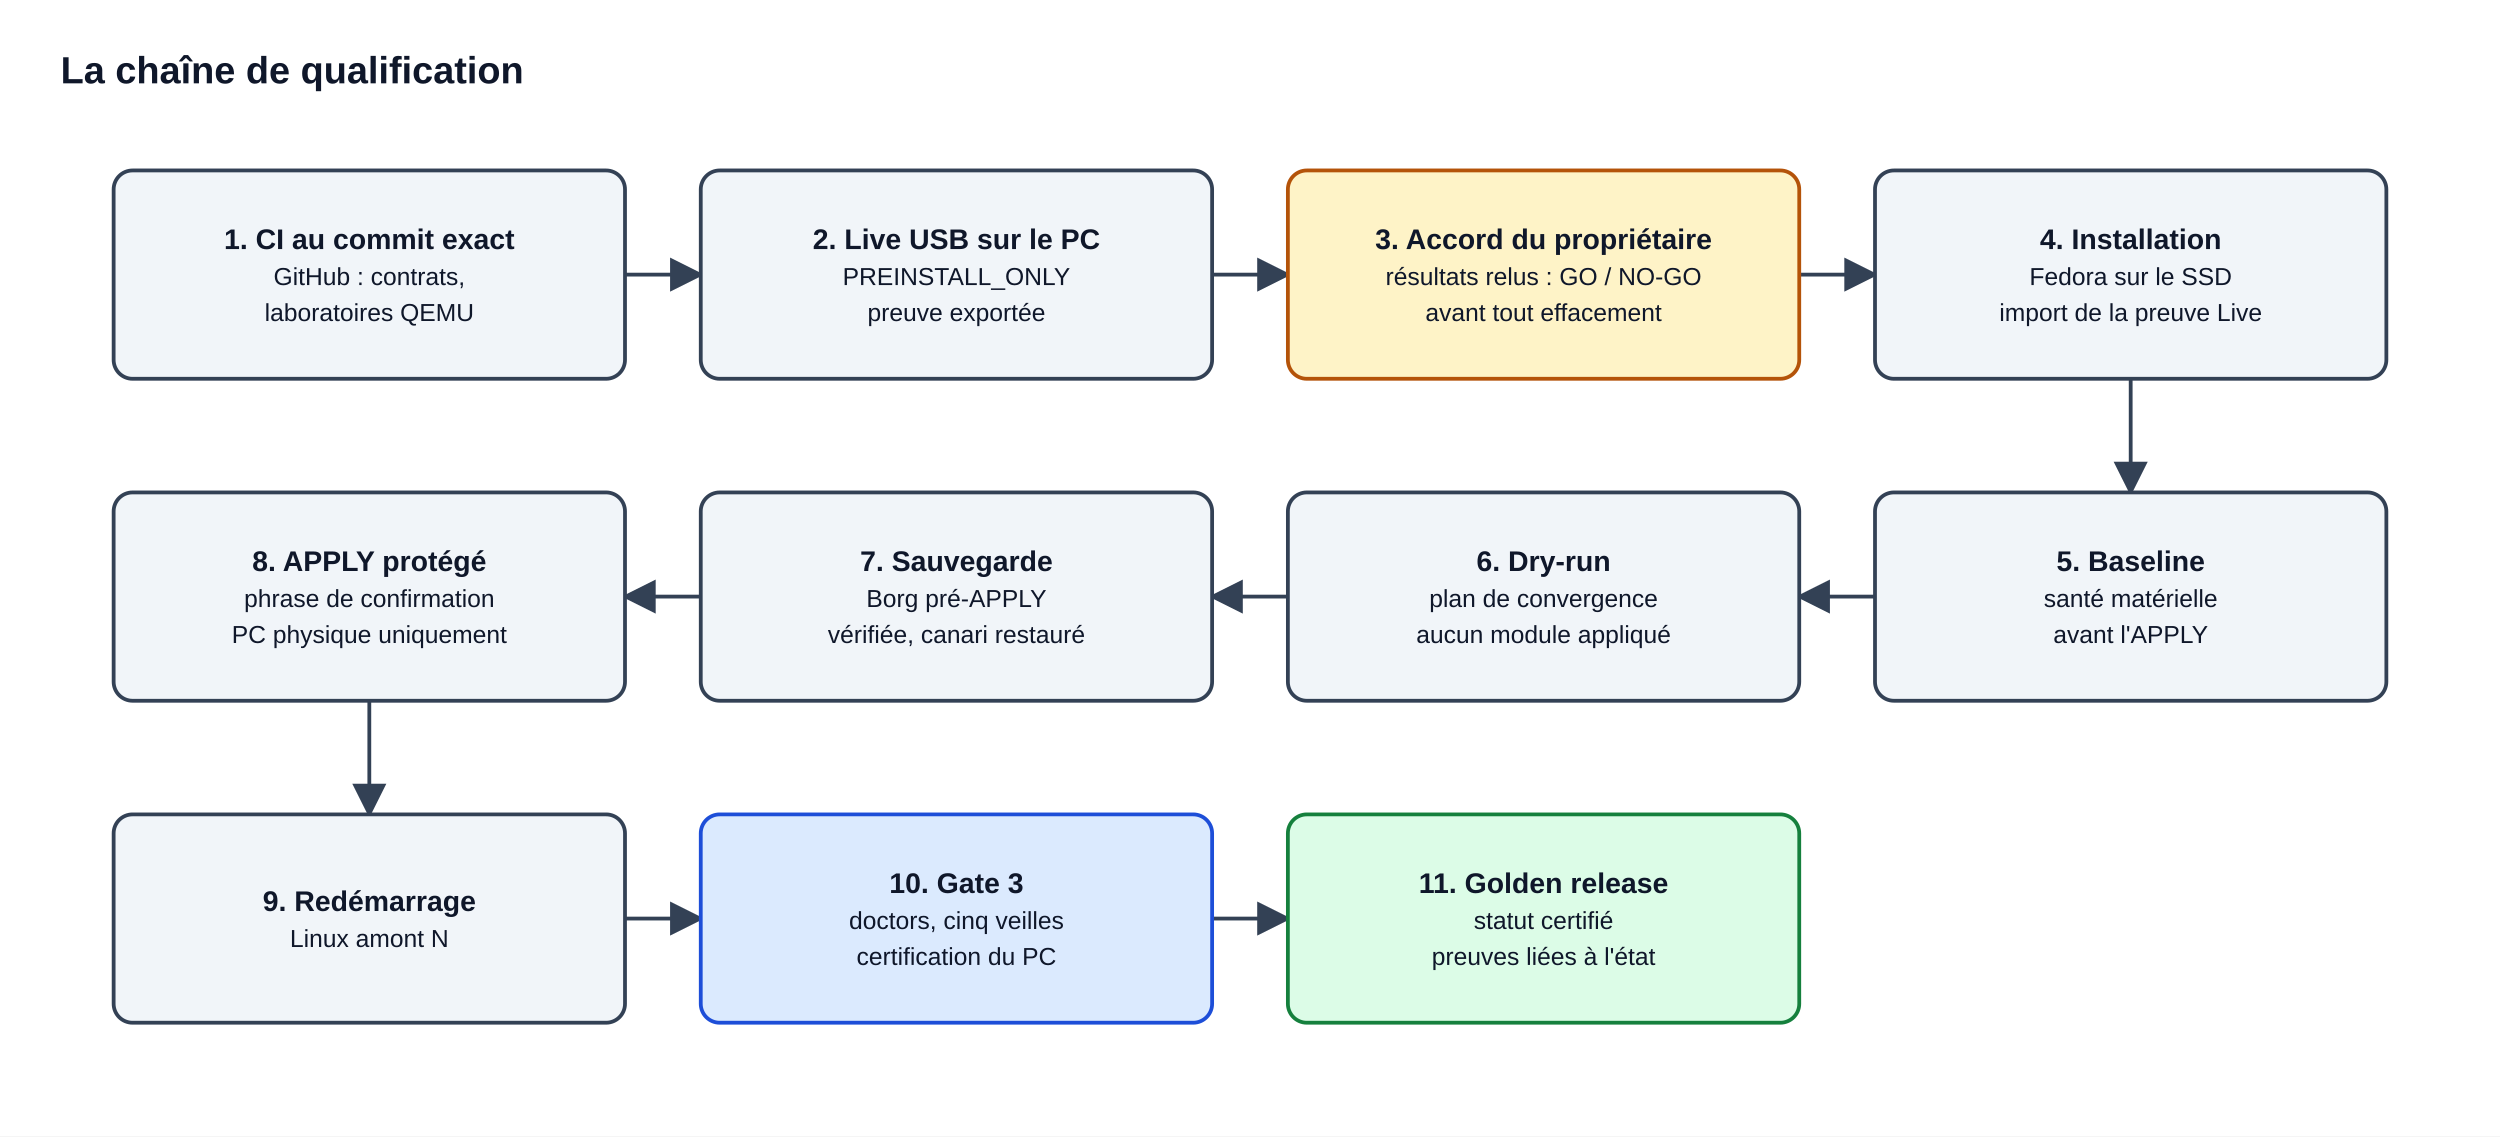
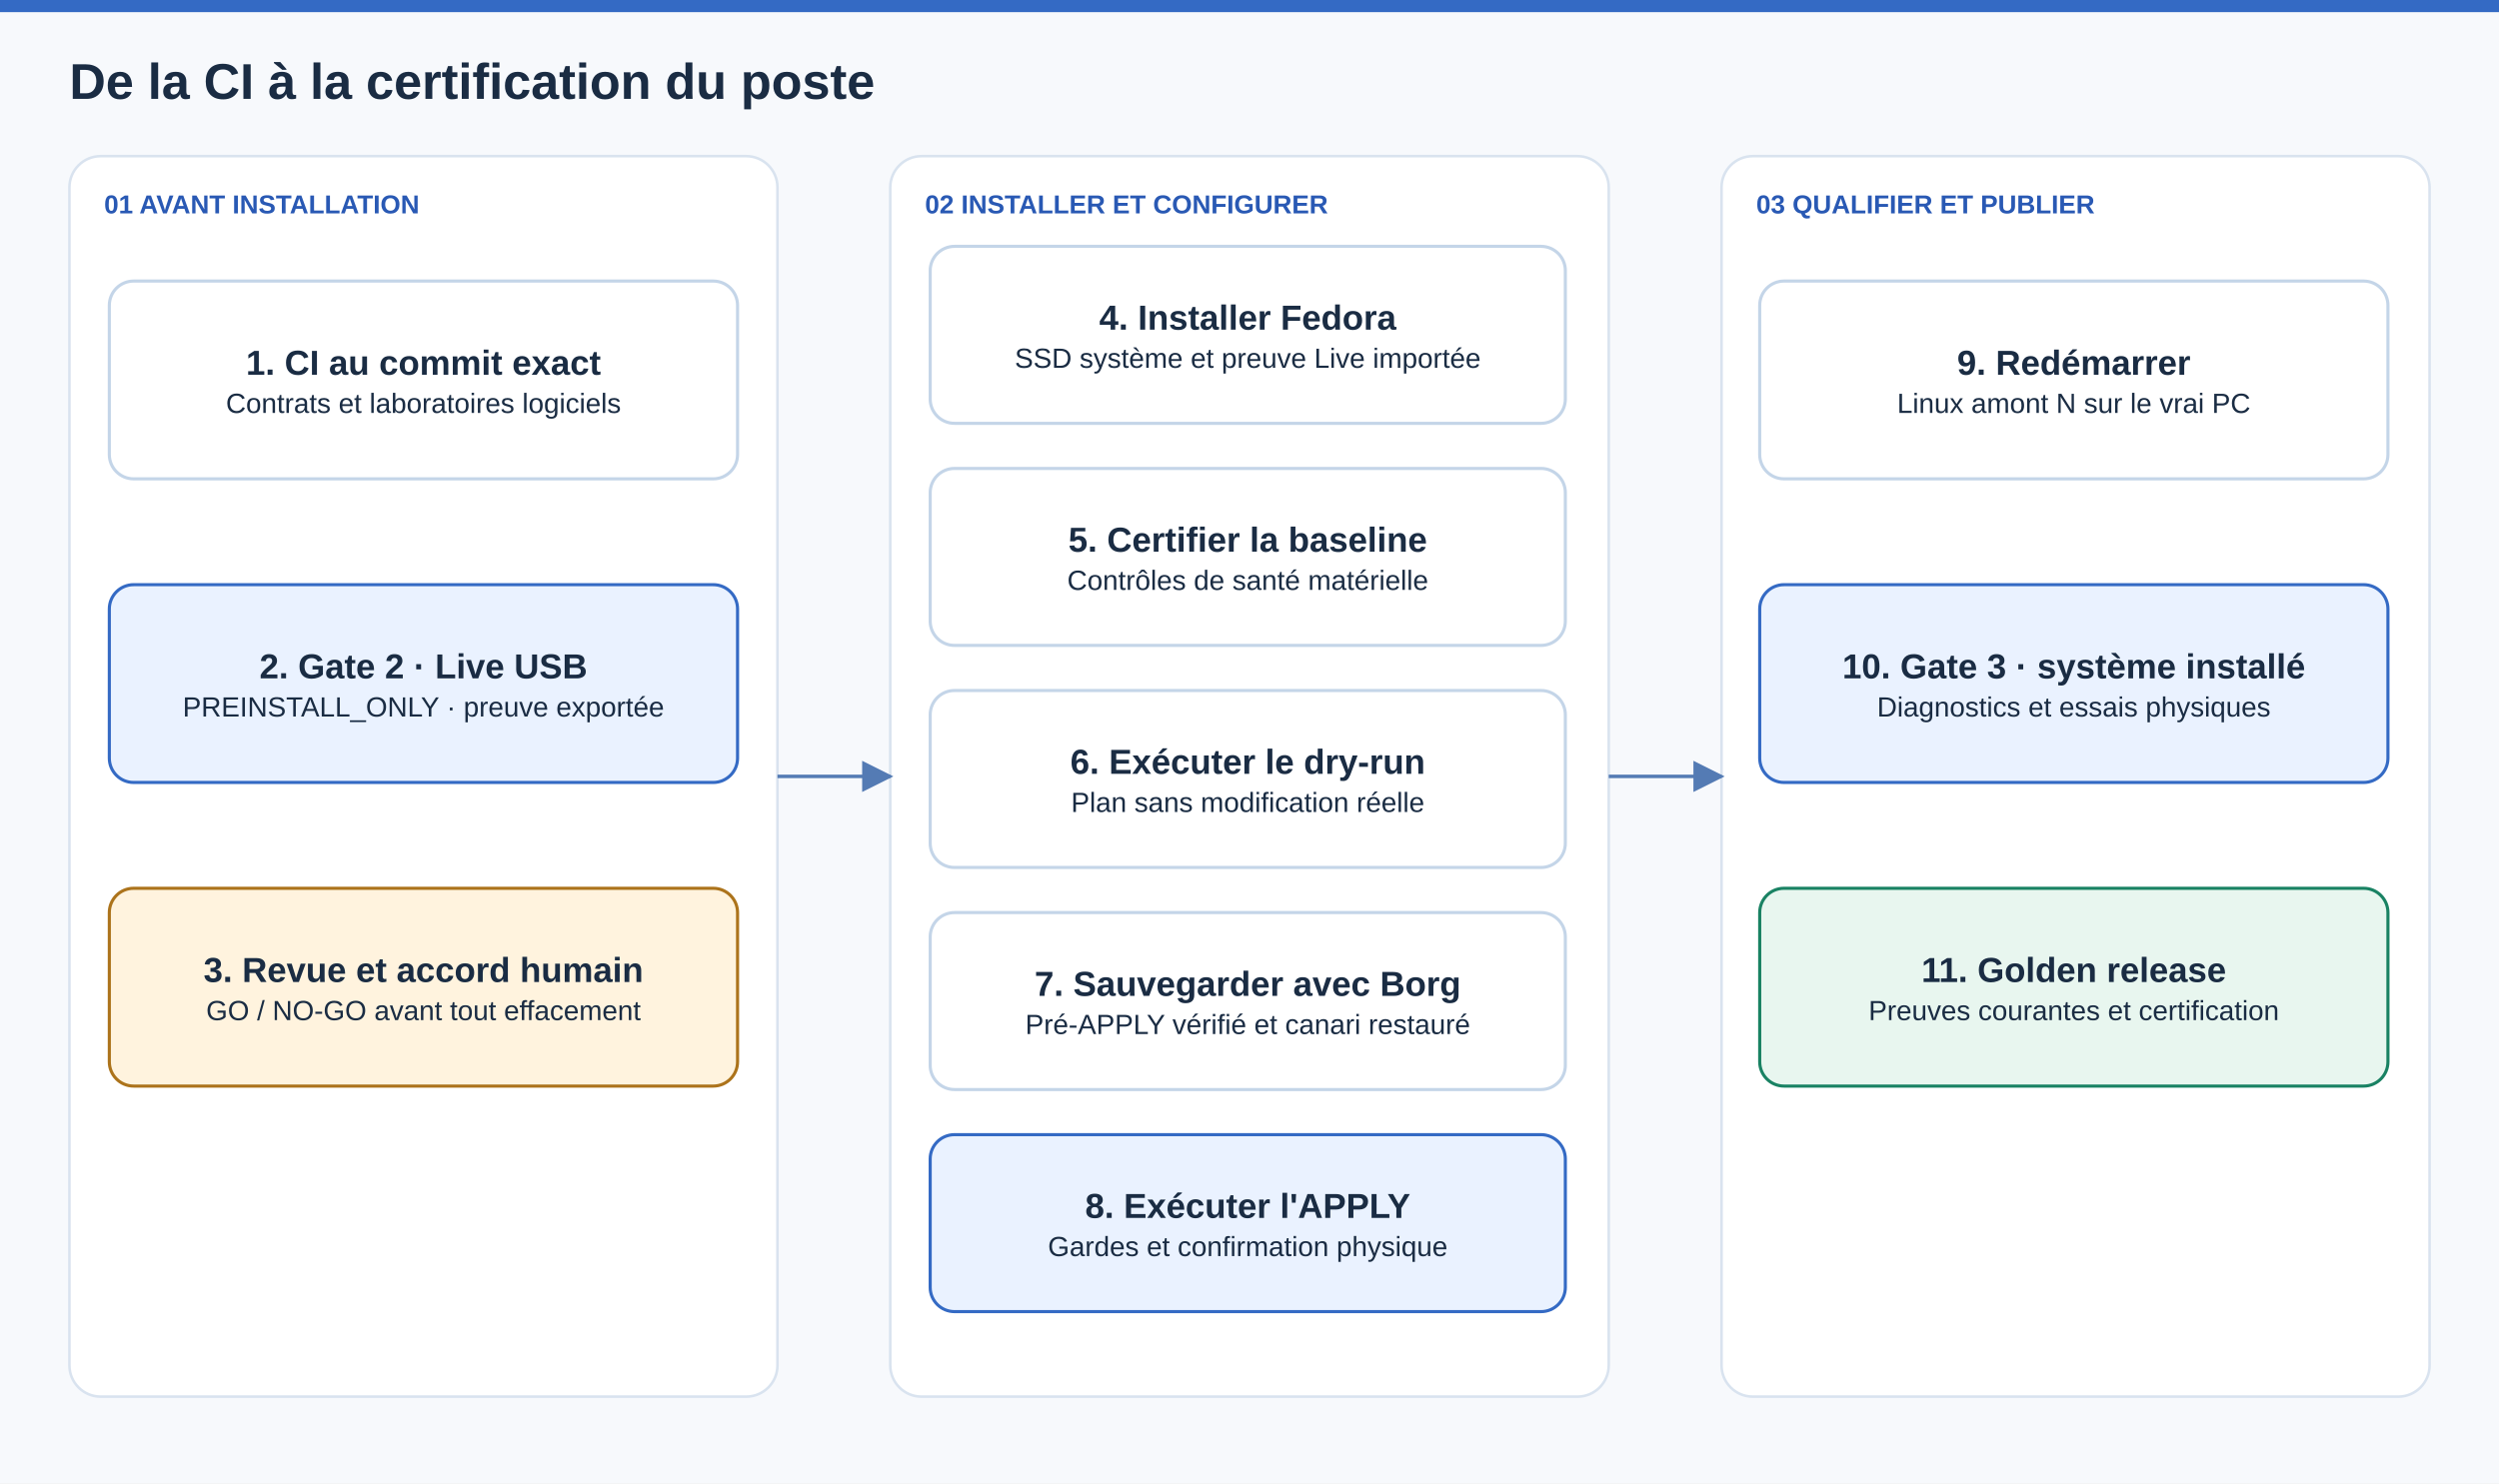
- <svg xmlns="http://www.w3.org/2000/svg" viewBox="0 0 1320 600" width="1320" height="600" role="img" aria-labelledby="title desc">
+ <svg xmlns="http://www.w3.org/2000/svg" viewBox="0 0 1440 855" width="1440" height="855" role="img" aria-labelledby="title desc">
  <defs>
    <marker id="arrow" viewBox="0 0 10 10" refX="9" refY="5" markerWidth="9" markerHeight="9" orient="auto-start-reverse">
-       <path d="M0,0 L10,5 L0,10 z" fill="#334155" />
+       <path d="M0,0 L10,5 L0,10 z" fill="#547BB4" />
    </marker>
  </defs>
-   <rect width="1320" height="600" fill="#FFFFFF" />
-   <text x="32" y="44" font-family="Arial, Helvetica, sans-serif" font-size="20" font-weight="bold" fill="#0F172A">La chaîne de qualification</text>
-   <line x1="330.0" y1="145.0" x2="370.0" y2="145.0" stroke="#334155" stroke-width="2" marker-end="url(#arrow)" />
-   <line x1="640.0" y1="145.0" x2="680.0" y2="145.0" stroke="#334155" stroke-width="2" marker-end="url(#arrow)" />
-   <line x1="950.0" y1="145.0" x2="990.0" y2="145.0" stroke="#334155" stroke-width="2" marker-end="url(#arrow)" />
-   <line x1="1125.0" y1="200.0" x2="1125.0" y2="260.0" stroke="#334155" stroke-width="2" marker-end="url(#arrow)" />
-   <line x1="990.0" y1="315.0" x2="950.0" y2="315.0" stroke="#334155" stroke-width="2" marker-end="url(#arrow)" />
-   <line x1="680.0" y1="315.0" x2="640.0" y2="315.0" stroke="#334155" stroke-width="2" marker-end="url(#arrow)" />
-   <line x1="370.0" y1="315.0" x2="330.0" y2="315.0" stroke="#334155" stroke-width="2" marker-end="url(#arrow)" />
-   <line x1="195.0" y1="370.0" x2="195.0" y2="430.0" stroke="#334155" stroke-width="2" marker-end="url(#arrow)" />
-   <line x1="330.0" y1="485.0" x2="370.0" y2="485.0" stroke="#334155" stroke-width="2" marker-end="url(#arrow)" />
-   <line x1="640.0" y1="485.0" x2="680.0" y2="485.0" stroke="#334155" stroke-width="2" marker-end="url(#arrow)" />
-   <rect x="60" y="90" width="270" height="110" rx="10" fill="#F1F5F9" stroke="#334155" stroke-width="2" />
-   <text x="195.0" y="131.5" text-anchor="middle" font-family="Arial, Helvetica, sans-serif" font-size="15" font-weight="bold" fill="#0F172A">1. CI au commit exact</text>
-   <text x="195.0" y="150.5" text-anchor="middle" font-family="Arial, Helvetica, sans-serif" font-size="13" fill="#0F172A">GitHub : contrats,</text>
-   <text x="195.0" y="169.5" text-anchor="middle" font-family="Arial, Helvetica, sans-serif" font-size="13" fill="#0F172A">laboratoires QEMU</text>
-   <rect x="370" y="90" width="270" height="110" rx="10" fill="#F1F5F9" stroke="#334155" stroke-width="2" />
-   <text x="505.0" y="131.5" text-anchor="middle" font-family="Arial, Helvetica, sans-serif" font-size="15" font-weight="bold" fill="#0F172A">2. Live USB sur le PC</text>
-   <text x="505.0" y="150.5" text-anchor="middle" font-family="Arial, Helvetica, sans-serif" font-size="13" fill="#0F172A">PREINSTALL_ONLY</text>
-   <text x="505.0" y="169.5" text-anchor="middle" font-family="Arial, Helvetica, sans-serif" font-size="13" fill="#0F172A">preuve exportée</text>
-   <rect x="680" y="90" width="270" height="110" rx="10" fill="#FEF3C7" stroke="#B45309" stroke-width="2" />
-   <text x="815.0" y="131.5" text-anchor="middle" font-family="Arial, Helvetica, sans-serif" font-size="15" font-weight="bold" fill="#0F172A">3. Accord du propriétaire</text>
-   <text x="815.0" y="150.5" text-anchor="middle" font-family="Arial, Helvetica, sans-serif" font-size="13" fill="#0F172A">résultats relus : GO / NO-GO</text>
-   <text x="815.0" y="169.5" text-anchor="middle" font-family="Arial, Helvetica, sans-serif" font-size="13" fill="#0F172A">avant tout effacement</text>
-   <rect x="990" y="90" width="270" height="110" rx="10" fill="#F1F5F9" stroke="#334155" stroke-width="2" />
-   <text x="1125.0" y="131.5" text-anchor="middle" font-family="Arial, Helvetica, sans-serif" font-size="15" font-weight="bold" fill="#0F172A">4. Installation</text>
-   <text x="1125.0" y="150.5" text-anchor="middle" font-family="Arial, Helvetica, sans-serif" font-size="13" fill="#0F172A">Fedora sur le SSD</text>
-   <text x="1125.0" y="169.5" text-anchor="middle" font-family="Arial, Helvetica, sans-serif" font-size="13" fill="#0F172A">import de la preuve Live</text>
-   <rect x="990" y="260" width="270" height="110" rx="10" fill="#F1F5F9" stroke="#334155" stroke-width="2" />
-   <text x="1125.0" y="301.5" text-anchor="middle" font-family="Arial, Helvetica, sans-serif" font-size="15" font-weight="bold" fill="#0F172A">5. Baseline</text>
-   <text x="1125.0" y="320.5" text-anchor="middle" font-family="Arial, Helvetica, sans-serif" font-size="13" fill="#0F172A">santé matérielle</text>
-   <text x="1125.0" y="339.5" text-anchor="middle" font-family="Arial, Helvetica, sans-serif" font-size="13" fill="#0F172A">avant l'APPLY</text>
-   <rect x="680" y="260" width="270" height="110" rx="10" fill="#F1F5F9" stroke="#334155" stroke-width="2" />
-   <text x="815.0" y="301.5" text-anchor="middle" font-family="Arial, Helvetica, sans-serif" font-size="15" font-weight="bold" fill="#0F172A">6. Dry-run</text>
-   <text x="815.0" y="320.5" text-anchor="middle" font-family="Arial, Helvetica, sans-serif" font-size="13" fill="#0F172A">plan de convergence</text>
-   <text x="815.0" y="339.5" text-anchor="middle" font-family="Arial, Helvetica, sans-serif" font-size="13" fill="#0F172A">aucun module appliqué</text>
-   <rect x="370" y="260" width="270" height="110" rx="10" fill="#F1F5F9" stroke="#334155" stroke-width="2" />
-   <text x="505.0" y="301.5" text-anchor="middle" font-family="Arial, Helvetica, sans-serif" font-size="15" font-weight="bold" fill="#0F172A">7. Sauvegarde</text>
-   <text x="505.0" y="320.5" text-anchor="middle" font-family="Arial, Helvetica, sans-serif" font-size="13" fill="#0F172A">Borg pré-APPLY</text>
-   <text x="505.0" y="339.5" text-anchor="middle" font-family="Arial, Helvetica, sans-serif" font-size="13" fill="#0F172A">vérifiée, canari restauré</text>
-   <rect x="60" y="260" width="270" height="110" rx="10" fill="#F1F5F9" stroke="#334155" stroke-width="2" />
-   <text x="195.0" y="301.5" text-anchor="middle" font-family="Arial, Helvetica, sans-serif" font-size="15" font-weight="bold" fill="#0F172A">8. APPLY protégé</text>
-   <text x="195.0" y="320.5" text-anchor="middle" font-family="Arial, Helvetica, sans-serif" font-size="13" fill="#0F172A">phrase de confirmation</text>
-   <text x="195.0" y="339.5" text-anchor="middle" font-family="Arial, Helvetica, sans-serif" font-size="13" fill="#0F172A">PC physique uniquement</text>
-   <rect x="60" y="430" width="270" height="110" rx="10" fill="#F1F5F9" stroke="#334155" stroke-width="2" />
-   <text x="195.0" y="481.0" text-anchor="middle" font-family="Arial, Helvetica, sans-serif" font-size="15" font-weight="bold" fill="#0F172A">9. Redémarrage</text>
-   <text x="195.0" y="500.0" text-anchor="middle" font-family="Arial, Helvetica, sans-serif" font-size="13" fill="#0F172A">Linux amont N</text>
-   <rect x="370" y="430" width="270" height="110" rx="10" fill="#DBEAFE" stroke="#1D4ED8" stroke-width="2" />
-   <text x="505.0" y="471.5" text-anchor="middle" font-family="Arial, Helvetica, sans-serif" font-size="15" font-weight="bold" fill="#0F172A">10. Gate 3</text>
-   <text x="505.0" y="490.5" text-anchor="middle" font-family="Arial, Helvetica, sans-serif" font-size="13" fill="#0F172A">doctors, cinq veilles</text>
-   <text x="505.0" y="509.5" text-anchor="middle" font-family="Arial, Helvetica, sans-serif" font-size="13" fill="#0F172A">certification du PC</text>
-   <rect x="680" y="430" width="270" height="110" rx="10" fill="#DCFCE7" stroke="#15803D" stroke-width="2" />
-   <text x="815.0" y="471.5" text-anchor="middle" font-family="Arial, Helvetica, sans-serif" font-size="15" font-weight="bold" fill="#0F172A">11. Golden release</text>
-   <text x="815.0" y="490.5" text-anchor="middle" font-family="Arial, Helvetica, sans-serif" font-size="13" fill="#0F172A">statut certifié</text>
-   <text x="815.0" y="509.5" text-anchor="middle" font-family="Arial, Helvetica, sans-serif" font-size="13" fill="#0F172A">preuves liées à l'état</text>
+   <rect width="1440" height="855" fill="#F7F9FC" />
+   <rect x="0" y="0" width="1440" height="7" fill="#346AC4" />
+   <text x="40" y="57" font-family="Arial, Helvetica, sans-serif" font-size="29" font-weight="bold" fill="#1A2C43">De la CI à la certification du poste</text>
+   <rect x="40" y="90" width="408" height="715" rx="18" fill="#FFFFFF" stroke="#D9E3EF" stroke-width="1.5" />
+   <text x="60" y="123" font-family="Arial, Helvetica, sans-serif" font-size="15" font-weight="bold" fill="#2959B4">01  AVANT INSTALLATION</text>
+   <rect x="513" y="90" width="414" height="715" rx="18" fill="#FFFFFF" stroke="#D9E3EF" stroke-width="1.5" />
+   <text x="533" y="123" font-family="Arial, Helvetica, sans-serif" font-size="15" font-weight="bold" fill="#2959B4">02  INSTALLER ET CONFIGURER</text>
+   <rect x="992" y="90" width="408" height="715" rx="18" fill="#FFFFFF" stroke="#D9E3EF" stroke-width="1.5" />
+   <text x="1012" y="123" font-family="Arial, Helvetica, sans-serif" font-size="15" font-weight="bold" fill="#2959B4">03  QUALIFIER ET PUBLIER</text>
+   <line x1="448.0" y1="447.5" x2="513.0" y2="447.5" stroke="#547BB4" stroke-width="2" marker-end="url(#arrow)" />
+   <line x1="927.0" y1="447.5" x2="992.0" y2="447.5" stroke="#547BB4" stroke-width="2" marker-end="url(#arrow)" />
+   <rect x="63" y="162" width="362" height="114" rx="14" fill="#FFFFFF" stroke="#C4D5E8" stroke-width="1.8" />
+   <text x="244.0" y="216.0" text-anchor="middle" font-family="Arial, Helvetica, sans-serif" font-size="20" font-weight="bold" fill="#1A2C43">1. CI au commit exact</text>
+   <text x="244.0" y="238.0" text-anchor="middle" font-family="Arial, Helvetica, sans-serif" font-size="16" fill="#1A2C43">Contrats et laboratoires logiciels</text>
+   <rect x="63" y="337" width="362" height="114" rx="14" fill="#EAF2FF" stroke="#346AC4" stroke-width="1.8" />
+   <text x="244.0" y="391.0" text-anchor="middle" font-family="Arial, Helvetica, sans-serif" font-size="20" font-weight="bold" fill="#1A2C43">2. Gate 2 · Live USB</text>
+   <text x="244.0" y="413.0" text-anchor="middle" font-family="Arial, Helvetica, sans-serif" font-size="16" fill="#1A2C43">PREINSTALL_ONLY · preuve exportée</text>
+   <rect x="63" y="512" width="362" height="114" rx="14" fill="#FFF3DE" stroke="#AC731B" stroke-width="1.8" />
+   <text x="244.0" y="566.0" text-anchor="middle" font-family="Arial, Helvetica, sans-serif" font-size="20" font-weight="bold" fill="#1A2C43">3. Revue et accord humain</text>
+   <text x="244.0" y="588.0" text-anchor="middle" font-family="Arial, Helvetica, sans-serif" font-size="16" fill="#1A2C43">GO / NO-GO avant tout effacement</text>
+   <rect x="536" y="142" width="366" height="102" rx="14" fill="#FFFFFF" stroke="#C4D5E8" stroke-width="1.8" />
+   <text x="719.0" y="190.0" text-anchor="middle" font-family="Arial, Helvetica, sans-serif" font-size="20" font-weight="bold" fill="#1A2C43">4. Installer Fedora</text>
+   <text x="719.0" y="212.0" text-anchor="middle" font-family="Arial, Helvetica, sans-serif" font-size="16" fill="#1A2C43">SSD système et preuve Live importée</text>
+   <rect x="536" y="270" width="366" height="102" rx="14" fill="#FFFFFF" stroke="#C4D5E8" stroke-width="1.8" />
+   <text x="719.0" y="318.0" text-anchor="middle" font-family="Arial, Helvetica, sans-serif" font-size="20" font-weight="bold" fill="#1A2C43">5. Certifier la baseline</text>
+   <text x="719.0" y="340.0" text-anchor="middle" font-family="Arial, Helvetica, sans-serif" font-size="16" fill="#1A2C43">Contrôles de santé matérielle</text>
+   <rect x="536" y="398" width="366" height="102" rx="14" fill="#FFFFFF" stroke="#C4D5E8" stroke-width="1.8" />
+   <text x="719.0" y="446.0" text-anchor="middle" font-family="Arial, Helvetica, sans-serif" font-size="20" font-weight="bold" fill="#1A2C43">6. Exécuter le dry-run</text>
+   <text x="719.0" y="468.0" text-anchor="middle" font-family="Arial, Helvetica, sans-serif" font-size="16" fill="#1A2C43">Plan sans modification réelle</text>
+   <rect x="536" y="526" width="366" height="102" rx="14" fill="#FFFFFF" stroke="#C4D5E8" stroke-width="1.8" />
+   <text x="719.0" y="574.0" text-anchor="middle" font-family="Arial, Helvetica, sans-serif" font-size="20" font-weight="bold" fill="#1A2C43">7. Sauvegarder avec Borg</text>
+   <text x="719.0" y="596.0" text-anchor="middle" font-family="Arial, Helvetica, sans-serif" font-size="16" fill="#1A2C43">Pré-APPLY vérifié et canari restauré</text>
+   <rect x="536" y="654" width="366" height="102" rx="14" fill="#EAF2FF" stroke="#346AC4" stroke-width="1.8" />
+   <text x="719.0" y="702.0" text-anchor="middle" font-family="Arial, Helvetica, sans-serif" font-size="20" font-weight="bold" fill="#1A2C43">8. Exécuter l'APPLY</text>
+   <text x="719.0" y="724.0" text-anchor="middle" font-family="Arial, Helvetica, sans-serif" font-size="16" fill="#1A2C43">Gardes et confirmation physique</text>
+   <rect x="1014" y="162" width="362" height="114" rx="14" fill="#FFFFFF" stroke="#C4D5E8" stroke-width="1.8" />
+   <text x="1195.0" y="216.0" text-anchor="middle" font-family="Arial, Helvetica, sans-serif" font-size="20" font-weight="bold" fill="#1A2C43">9. Redémarrer</text>
+   <text x="1195.0" y="238.0" text-anchor="middle" font-family="Arial, Helvetica, sans-serif" font-size="16" fill="#1A2C43">Linux amont N sur le vrai PC</text>
+   <rect x="1014" y="337" width="362" height="114" rx="14" fill="#EAF2FF" stroke="#346AC4" stroke-width="1.8" />
+   <text x="1195.0" y="391.0" text-anchor="middle" font-family="Arial, Helvetica, sans-serif" font-size="20" font-weight="bold" fill="#1A2C43">10. Gate 3 · système installé</text>
+   <text x="1195.0" y="413.0" text-anchor="middle" font-family="Arial, Helvetica, sans-serif" font-size="16" fill="#1A2C43">Diagnostics et essais physiques</text>
+   <rect x="1014" y="512" width="362" height="114" rx="14" fill="#E8F6EF" stroke="#198263" stroke-width="1.8" />
+   <text x="1195.0" y="566.0" text-anchor="middle" font-family="Arial, Helvetica, sans-serif" font-size="20" font-weight="bold" fill="#1A2C43">11. Golden release</text>
+   <text x="1195.0" y="588.0" text-anchor="middle" font-family="Arial, Helvetica, sans-serif" font-size="16" fill="#1A2C43">Preuves courantes et certification</text>
</svg>
